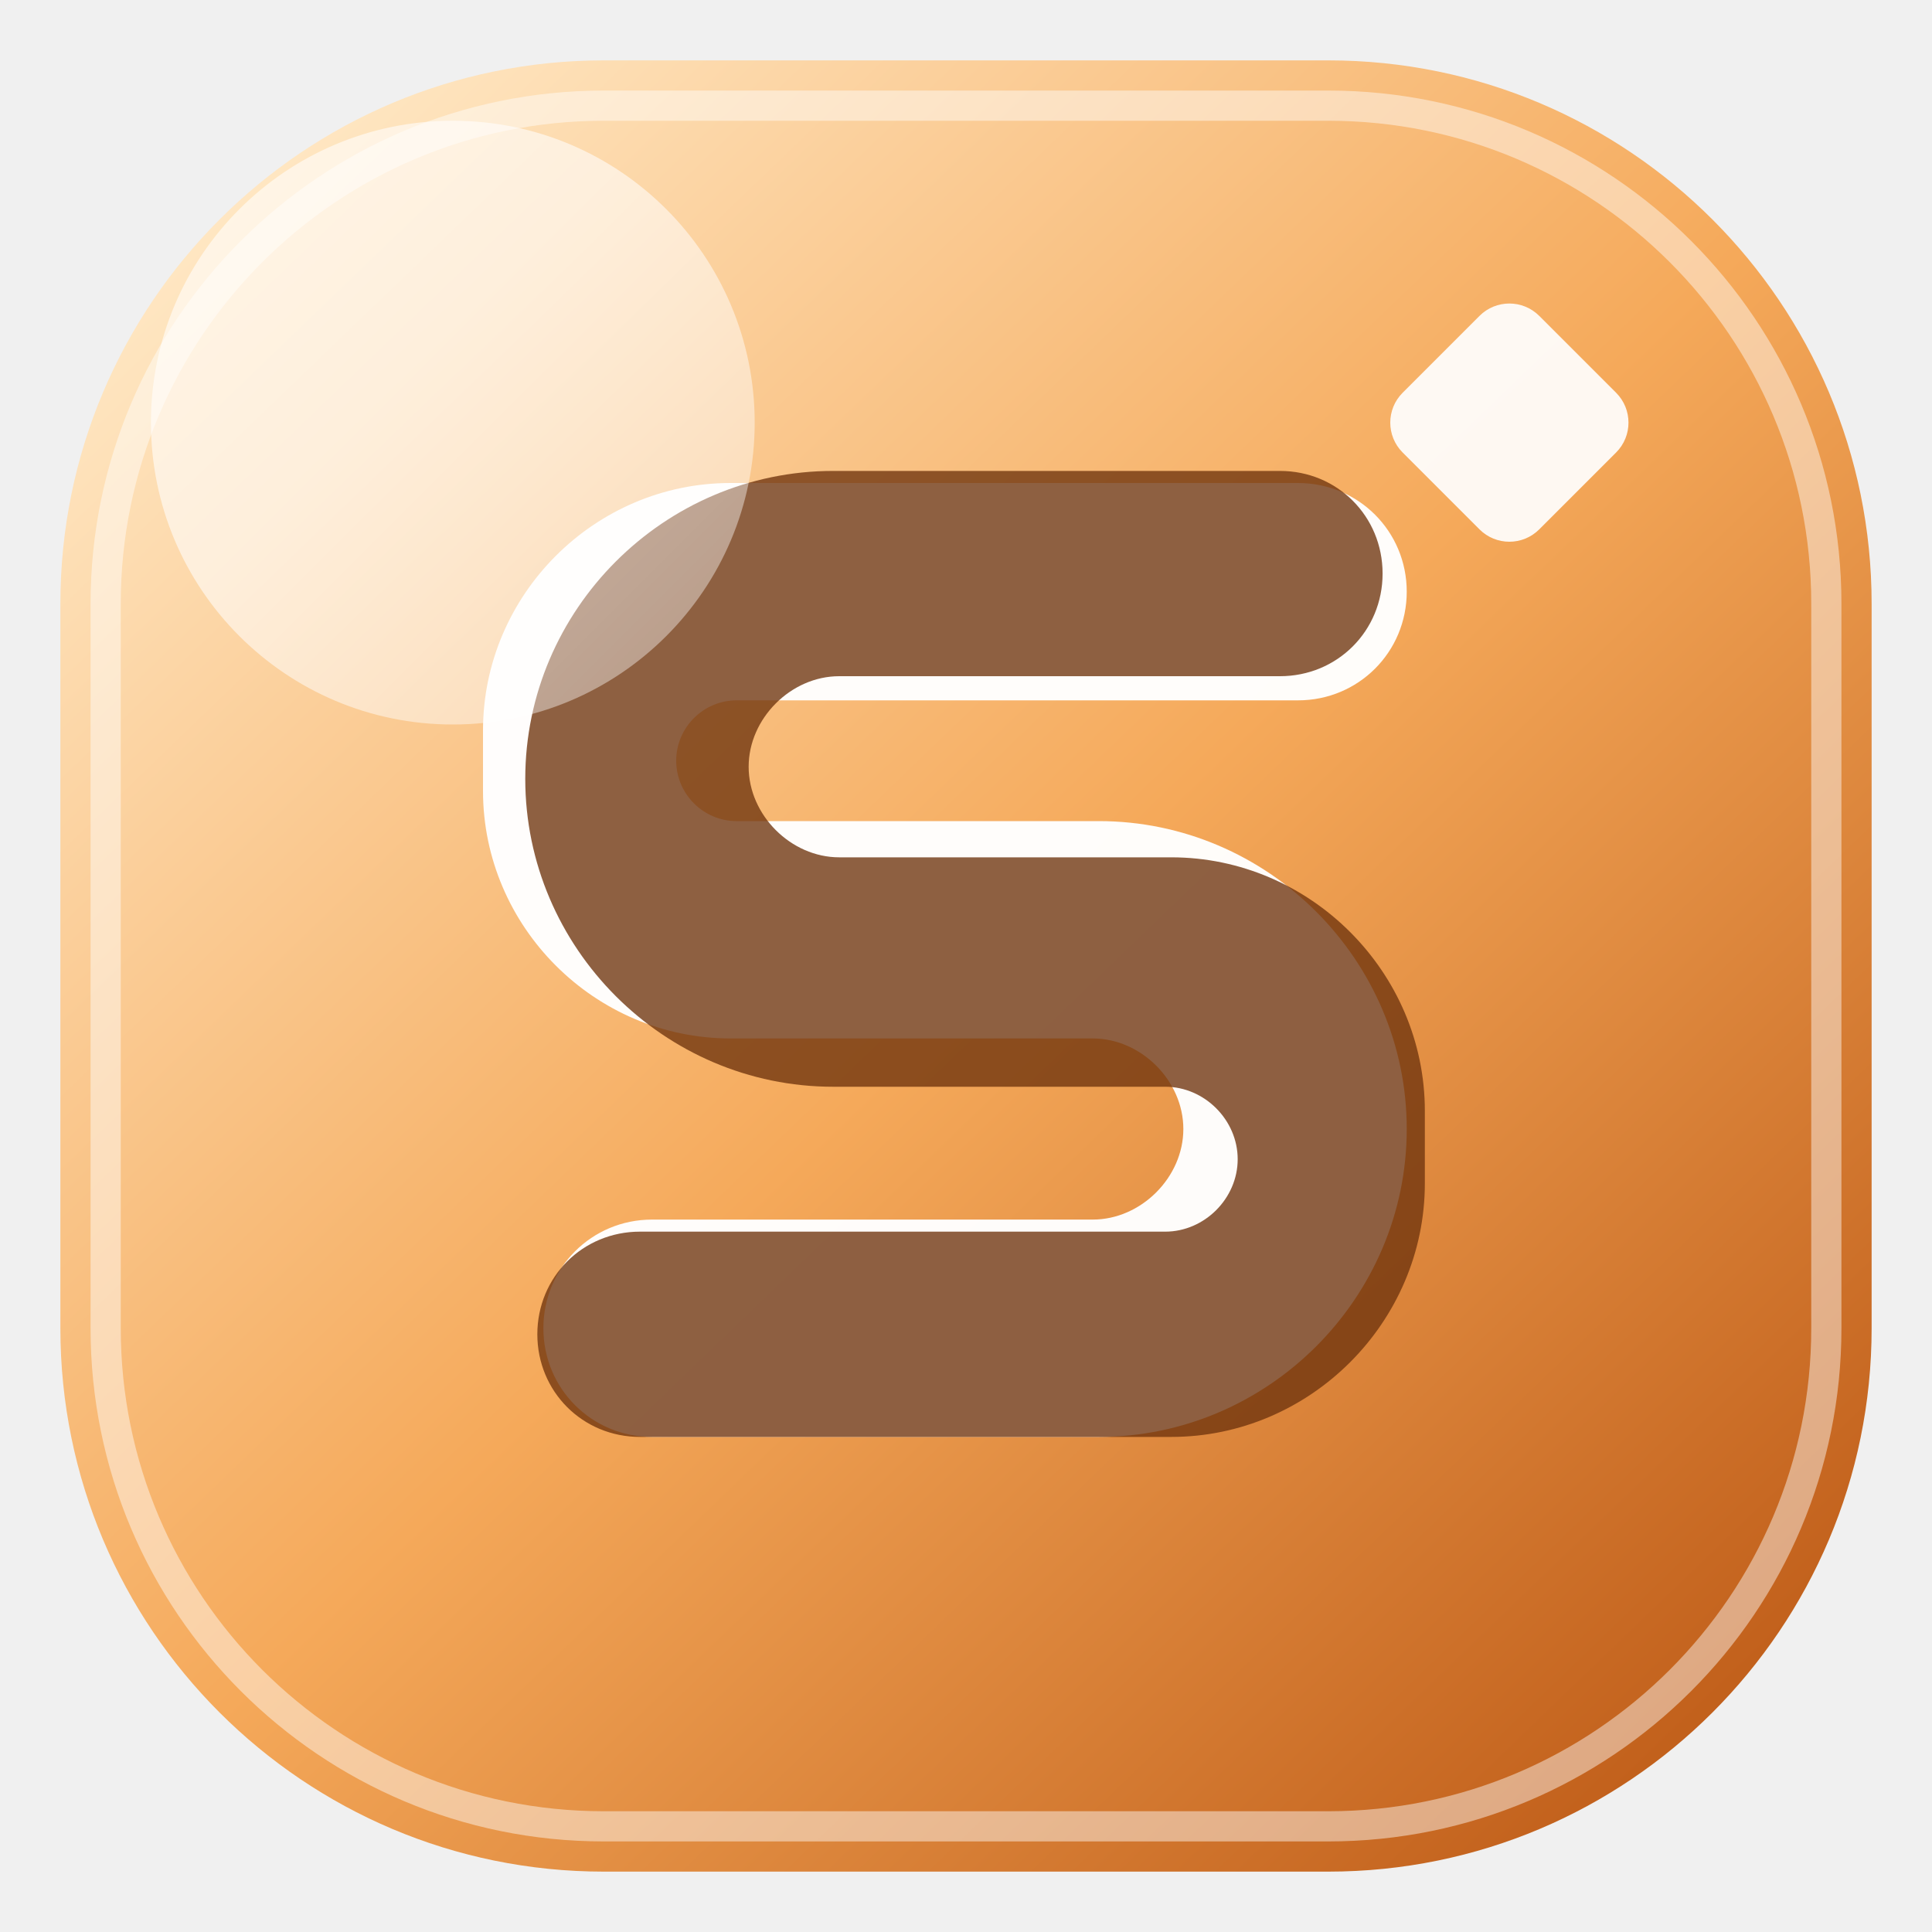
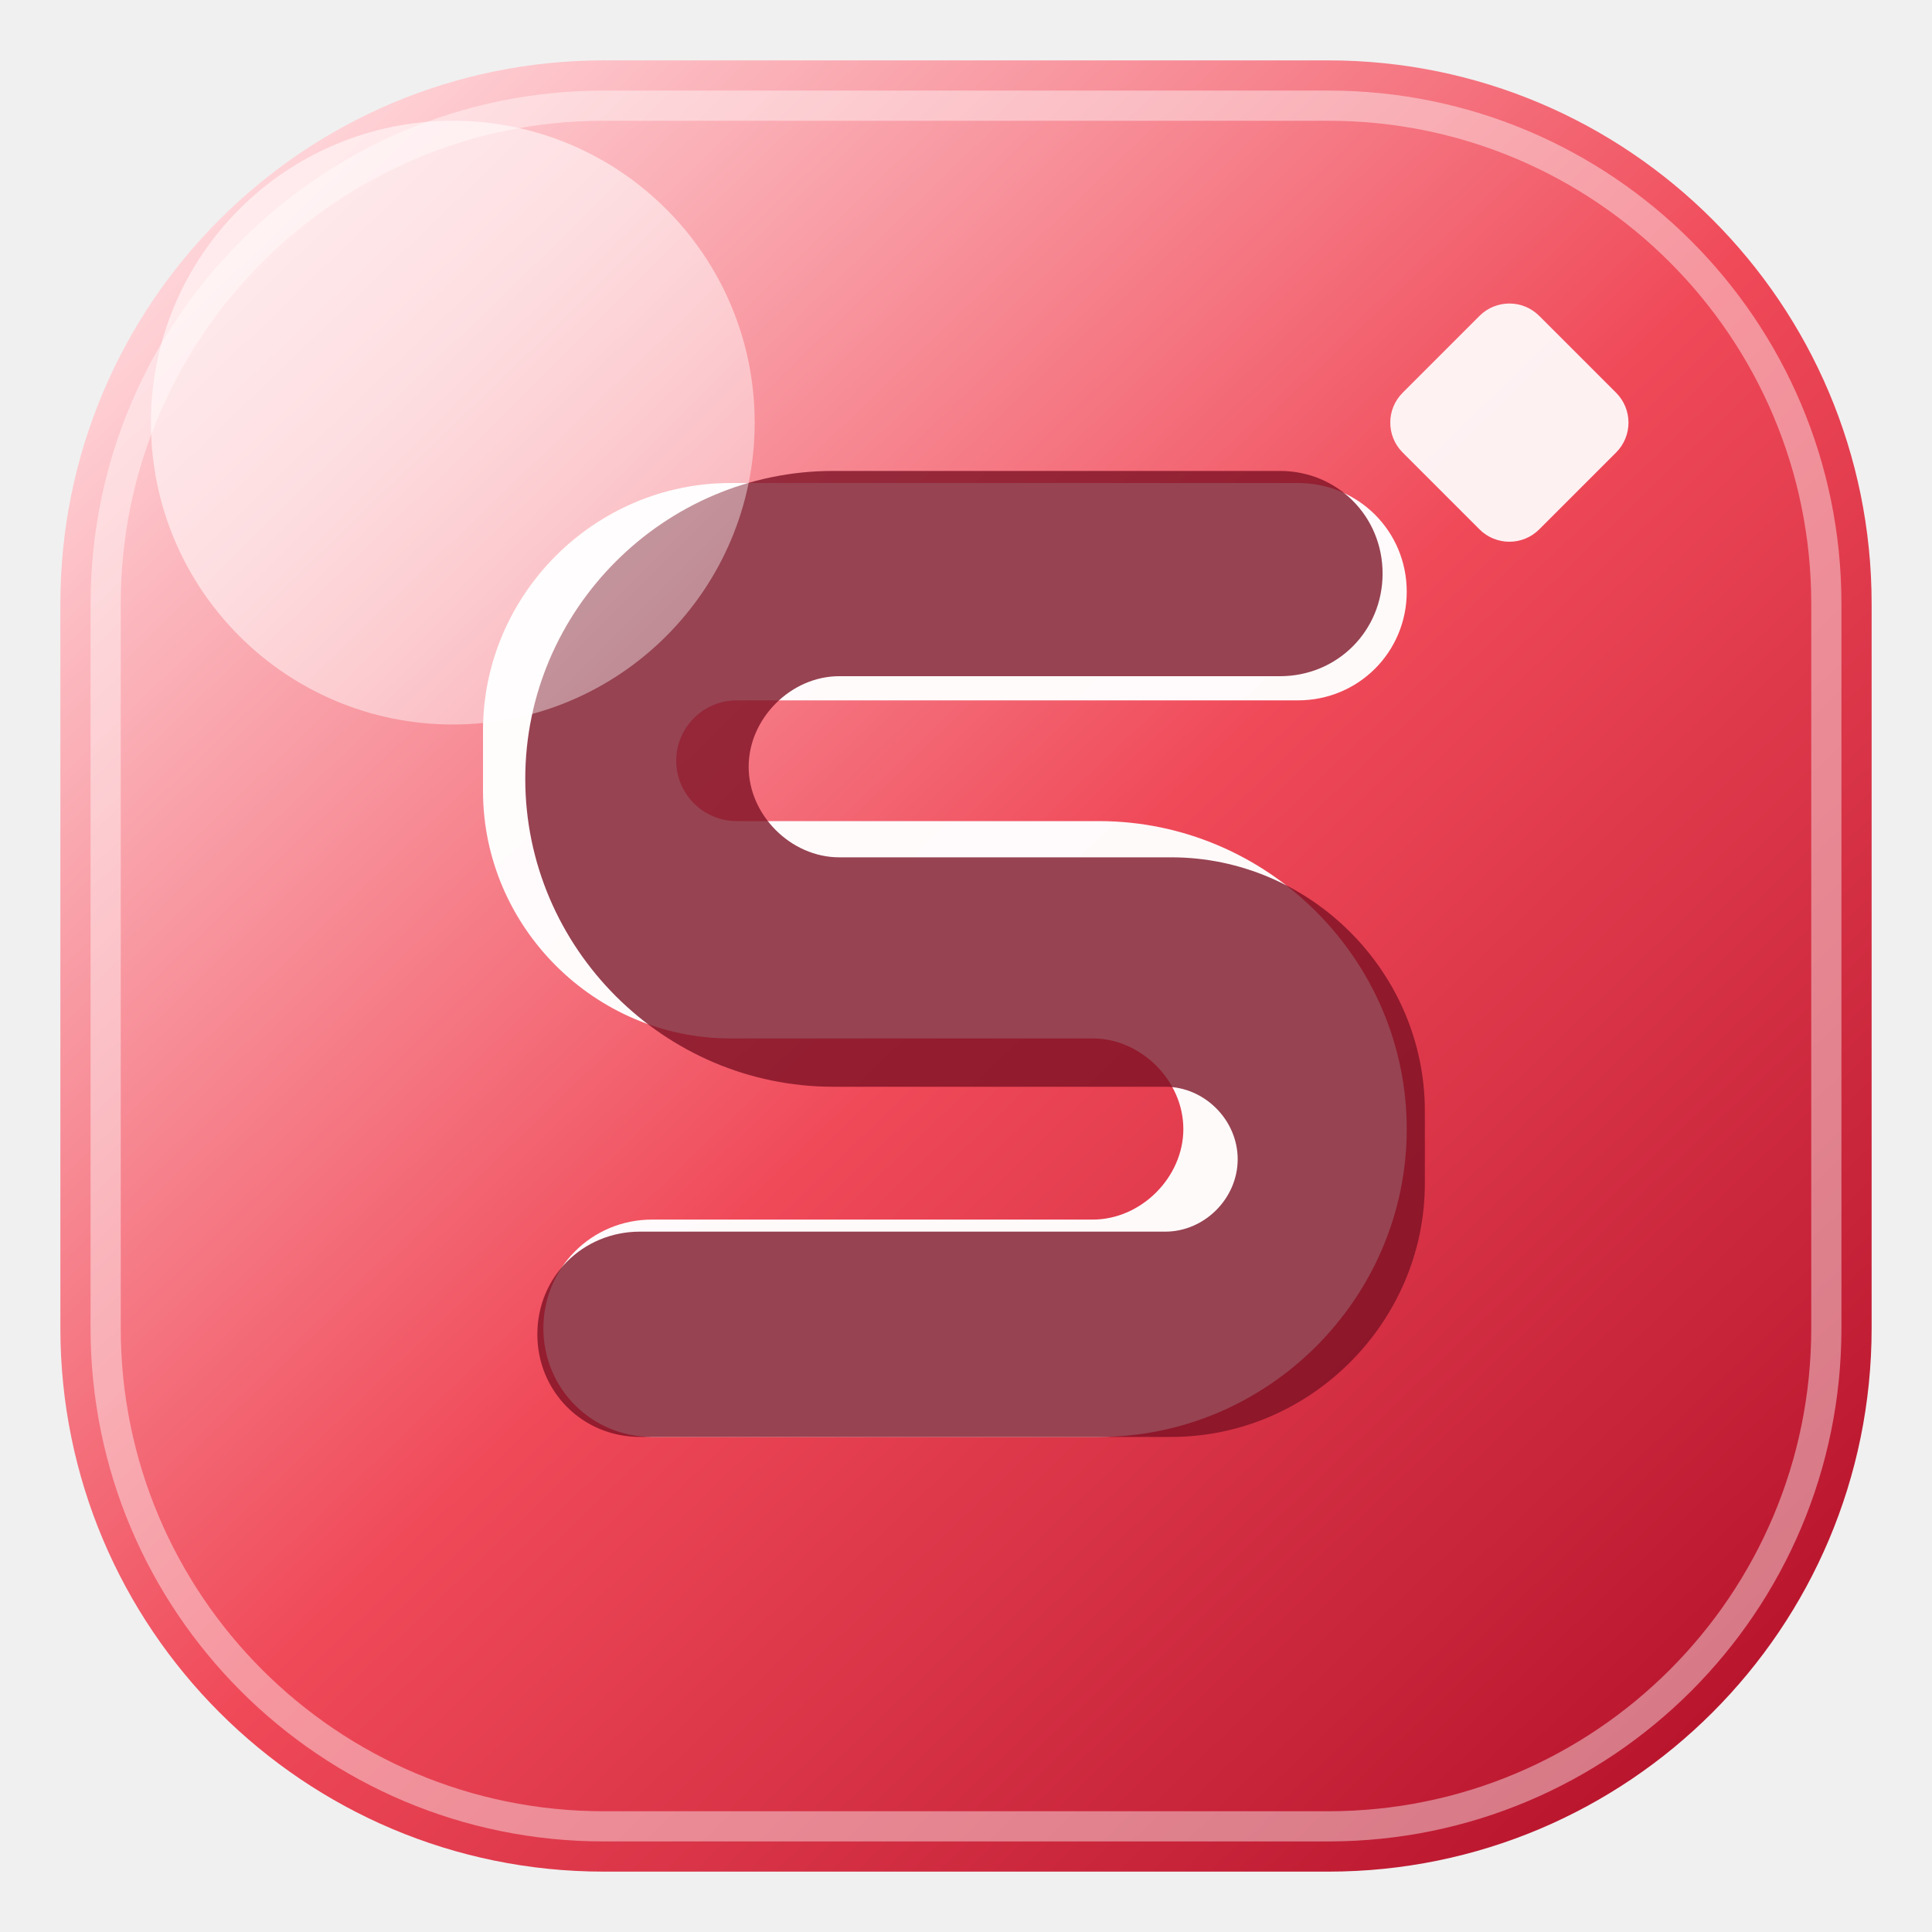
<svg xmlns="http://www.w3.org/2000/svg" width="64" height="64" viewBox="0 0 64 64" fill="none">
  <defs>
    <linearGradient id="logo-bg" x1="7" y1="6" x2="58" y2="59" gradientUnits="userSpaceOnUse">
-       <stop stop-color="#FFE8C5" />
-       <stop offset="0.5" stop-color="#F5A95A" />
-       <stop offset="1" stop-color="#BE5B17" />
+       <stop stop-color="#FFD8DC" />
+       <stop offset="0.5" stop-color="#F04A59" />
+       <stop offset="1" stop-color="#B5122B" />
    </linearGradient>
    <linearGradient id="logo-gloss" x1="14" y1="12" x2="42" y2="40" gradientUnits="userSpaceOnUse">
-       <stop stop-color="white" stop-opacity="0.58" />
+       <stop stop-color="white" stop-opacity="0.56" />
      <stop offset="1" stop-color="white" stop-opacity="0" />
    </linearGradient>
  </defs>
  <rect x="2" y="2" width="60" height="60" rx="18" fill="url(#logo-bg)" />
-   <rect x="3.5" y="3.5" width="57" height="57" rx="16.5" stroke="rgba(255,255,255,0.45)" />
+   <rect x="3.5" y="3.5" width="57" height="57" rx="16.5" stroke="rgba(255,255,255,0.42)" />
  <path d="M16 24.2C16 19.7 19.7 16 24.2 16H43C45 16 46.6 17.6 46.6 19.6C46.6 21.6 45 23.2 43 23.2H24.4C23.3 23.2 22.4 24.1 22.4 25.2C22.4 26.3 23.3 27.2 24.4 27.2H36.4C42 27.2 46.6 31.8 46.6 37.4C46.6 43 42 47.6 36.4 47.6H21.6C19.6 47.6 18 46 18 44C18 42 19.6 40.4 21.6 40.4H36.2C37.8 40.4 39.2 39 39.2 37.4C39.2 35.8 37.8 34.4 36.2 34.4H24.2C19.7 34.4 16 30.7 16 26.2V24.2Z" fill="white" fill-opacity="0.97" />
-   <path d="M47.2 39.2C47.2 43.8 43.4 47.6 38.8 47.6H21.2C19.3 47.6 17.8 46.1 17.8 44.2C17.8 42.3 19.3 40.8 21.2 40.8H38.6C39.9 40.8 41 39.7 41 38.4C41 37.1 39.9 36 38.6 36H27.6C22 36 17.4 31.4 17.4 25.8C17.4 20.2 22 15.6 27.6 15.6H42.4C44.3 15.6 45.8 17.1 45.8 19C45.8 20.9 44.3 22.4 42.4 22.4H27.8C26.2 22.4 24.8 23.8 24.8 25.4C24.8 27 26.2 28.4 27.8 28.4H38.8C43.4 28.4 47.2 32.2 47.2 36.8V39.2Z" fill="#6E340E" fill-opacity="0.78" />
+   <path d="M47.2 39.2C47.2 43.8 43.4 47.6 38.8 47.6H21.2C19.3 47.6 17.8 46.1 17.8 44.2C17.8 42.3 19.3 40.8 21.2 40.8H38.6C39.9 40.8 41 39.7 41 38.4C41 37.1 39.9 36 38.6 36H27.6C22 36 17.4 31.4 17.4 25.8C17.4 20.2 22 15.6 27.6 15.6H42.4C44.3 15.6 45.8 17.1 45.8 19C45.8 20.9 44.3 22.4 42.4 22.4H27.8C26.2 22.4 24.8 23.8 24.8 25.4C24.8 27 26.2 28.4 27.8 28.4H38.8C43.4 28.4 47.2 32.2 47.2 36.8V39.2Z" fill="#7A1023" fill-opacity="0.78" />
  <g transform="translate(50 14) rotate(45)">
    <rect x="-3.2" y="-3.2" width="6.4" height="6.4" rx="1.4" fill="rgba(255,255,255,0.92)" />
  </g>
  <circle cx="15" cy="14" r="10" fill="url(#logo-gloss)" />
</svg>
